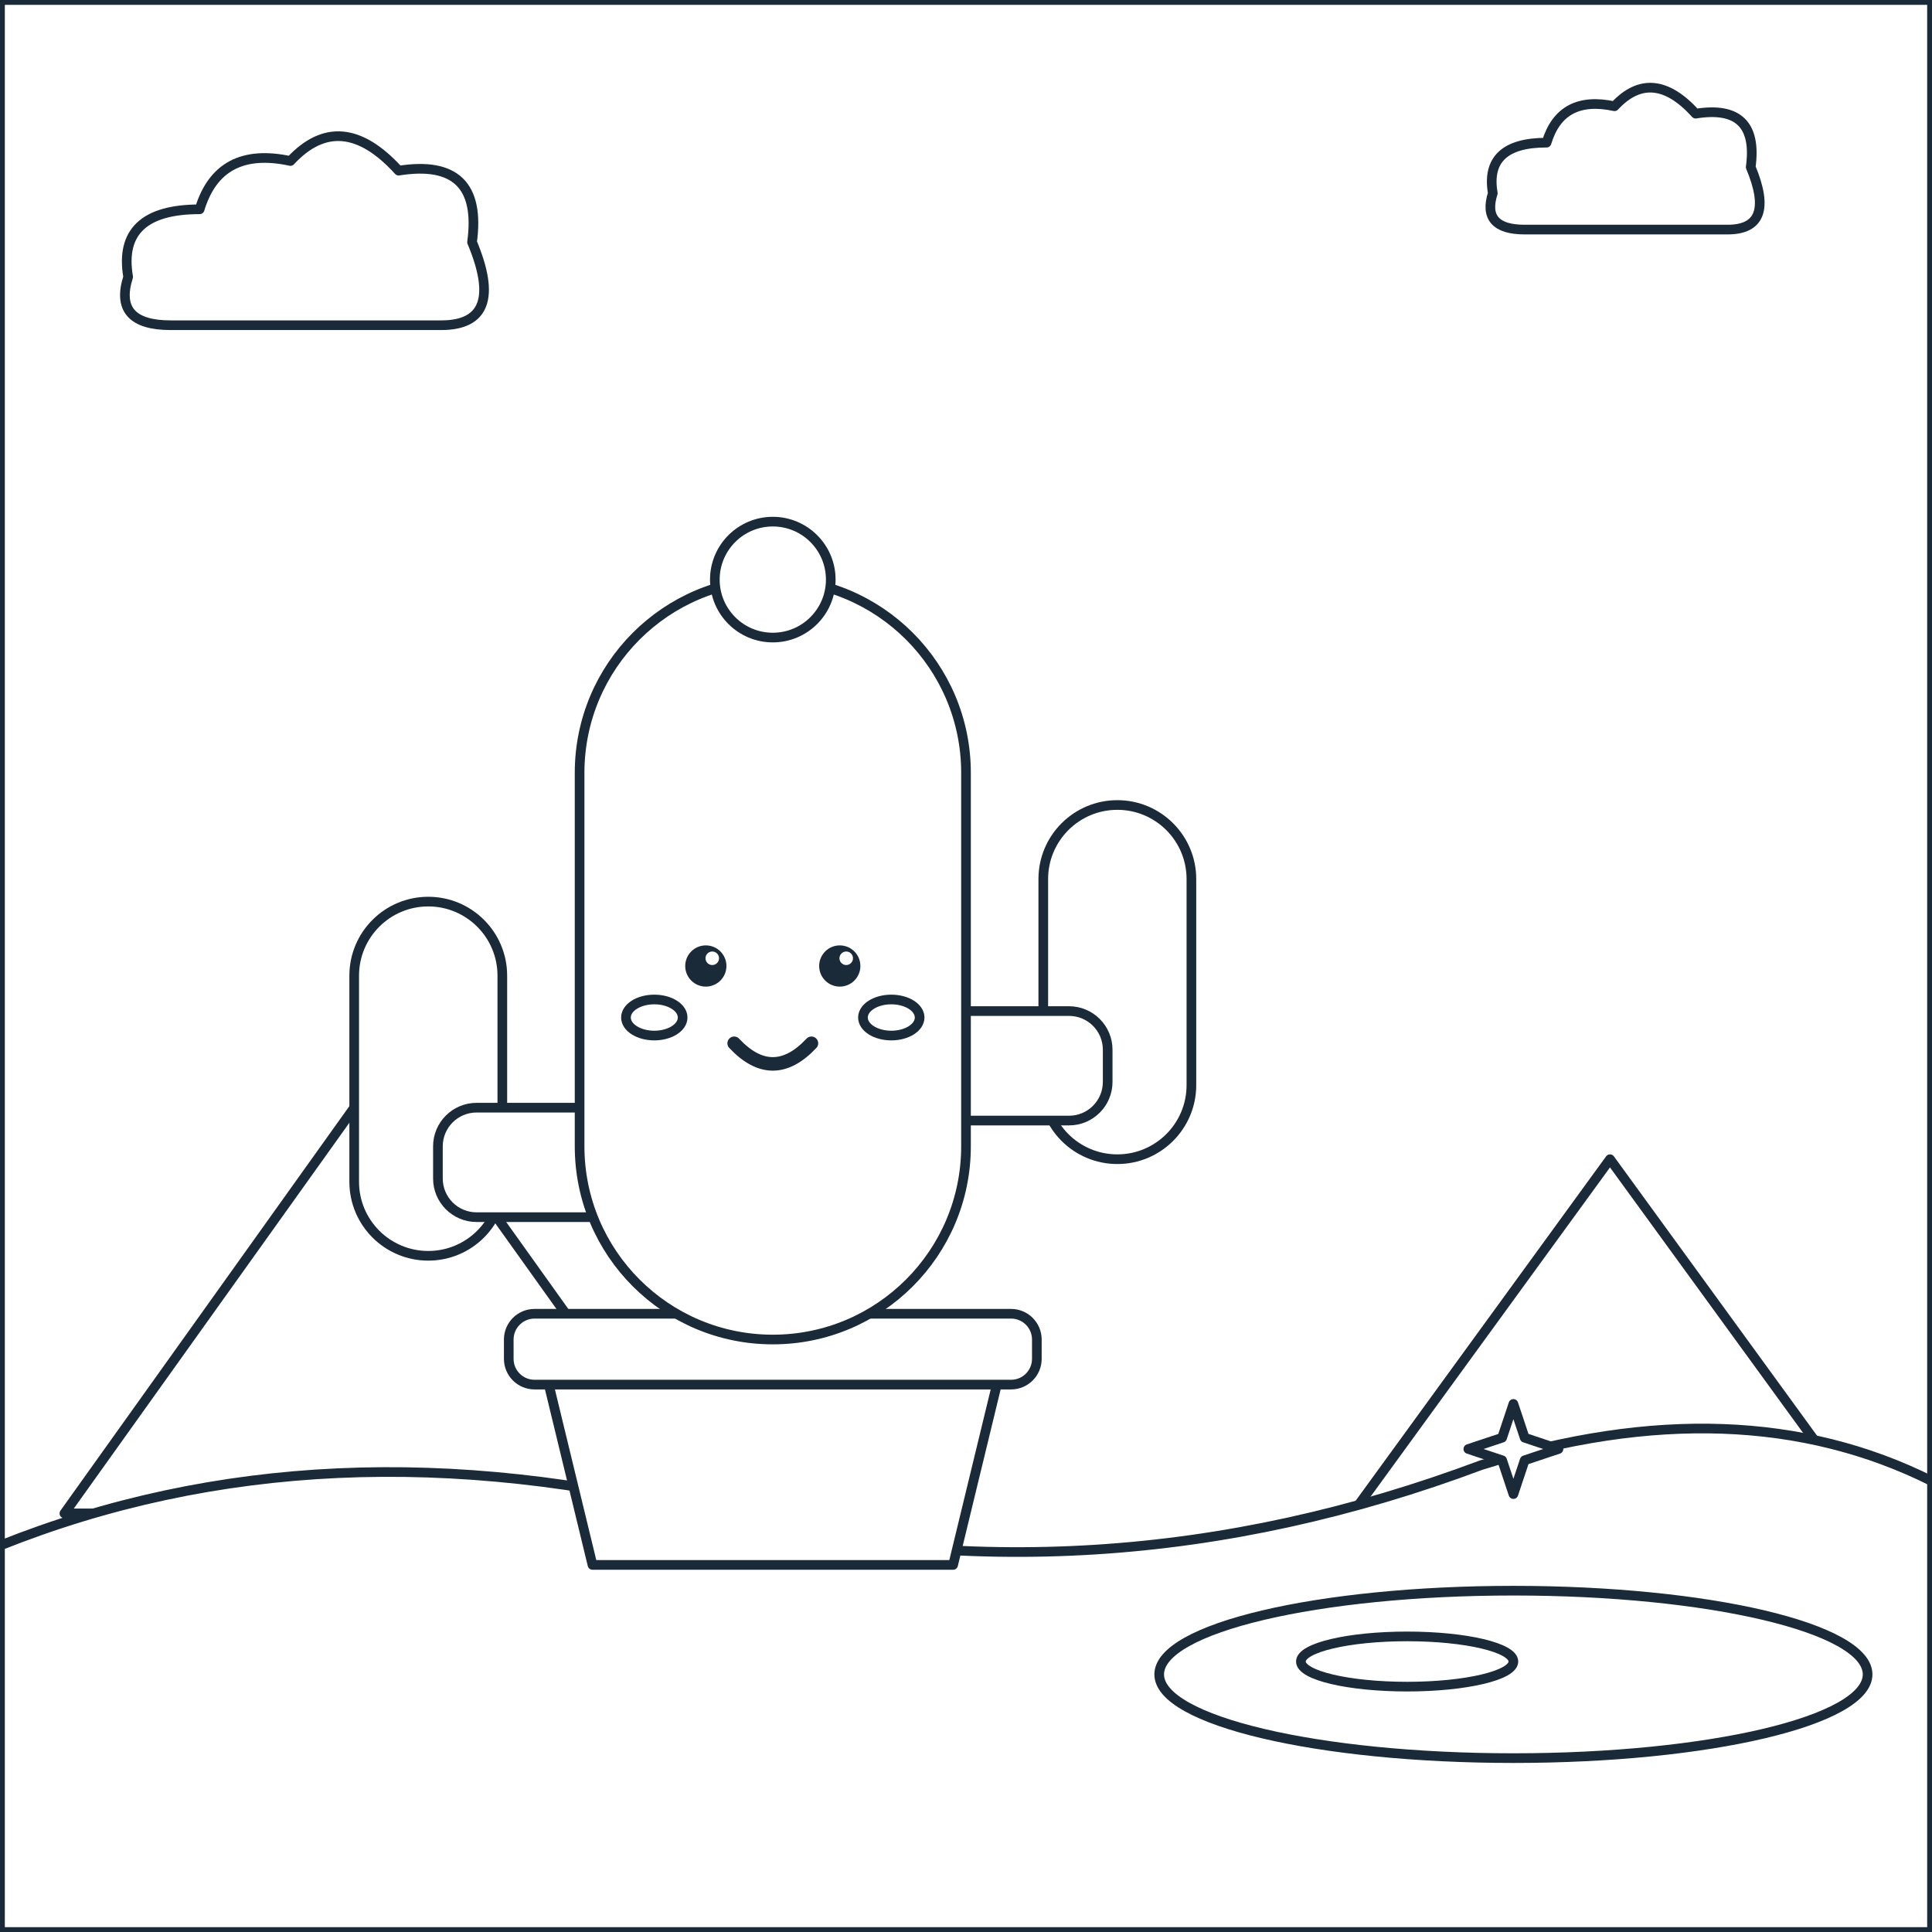
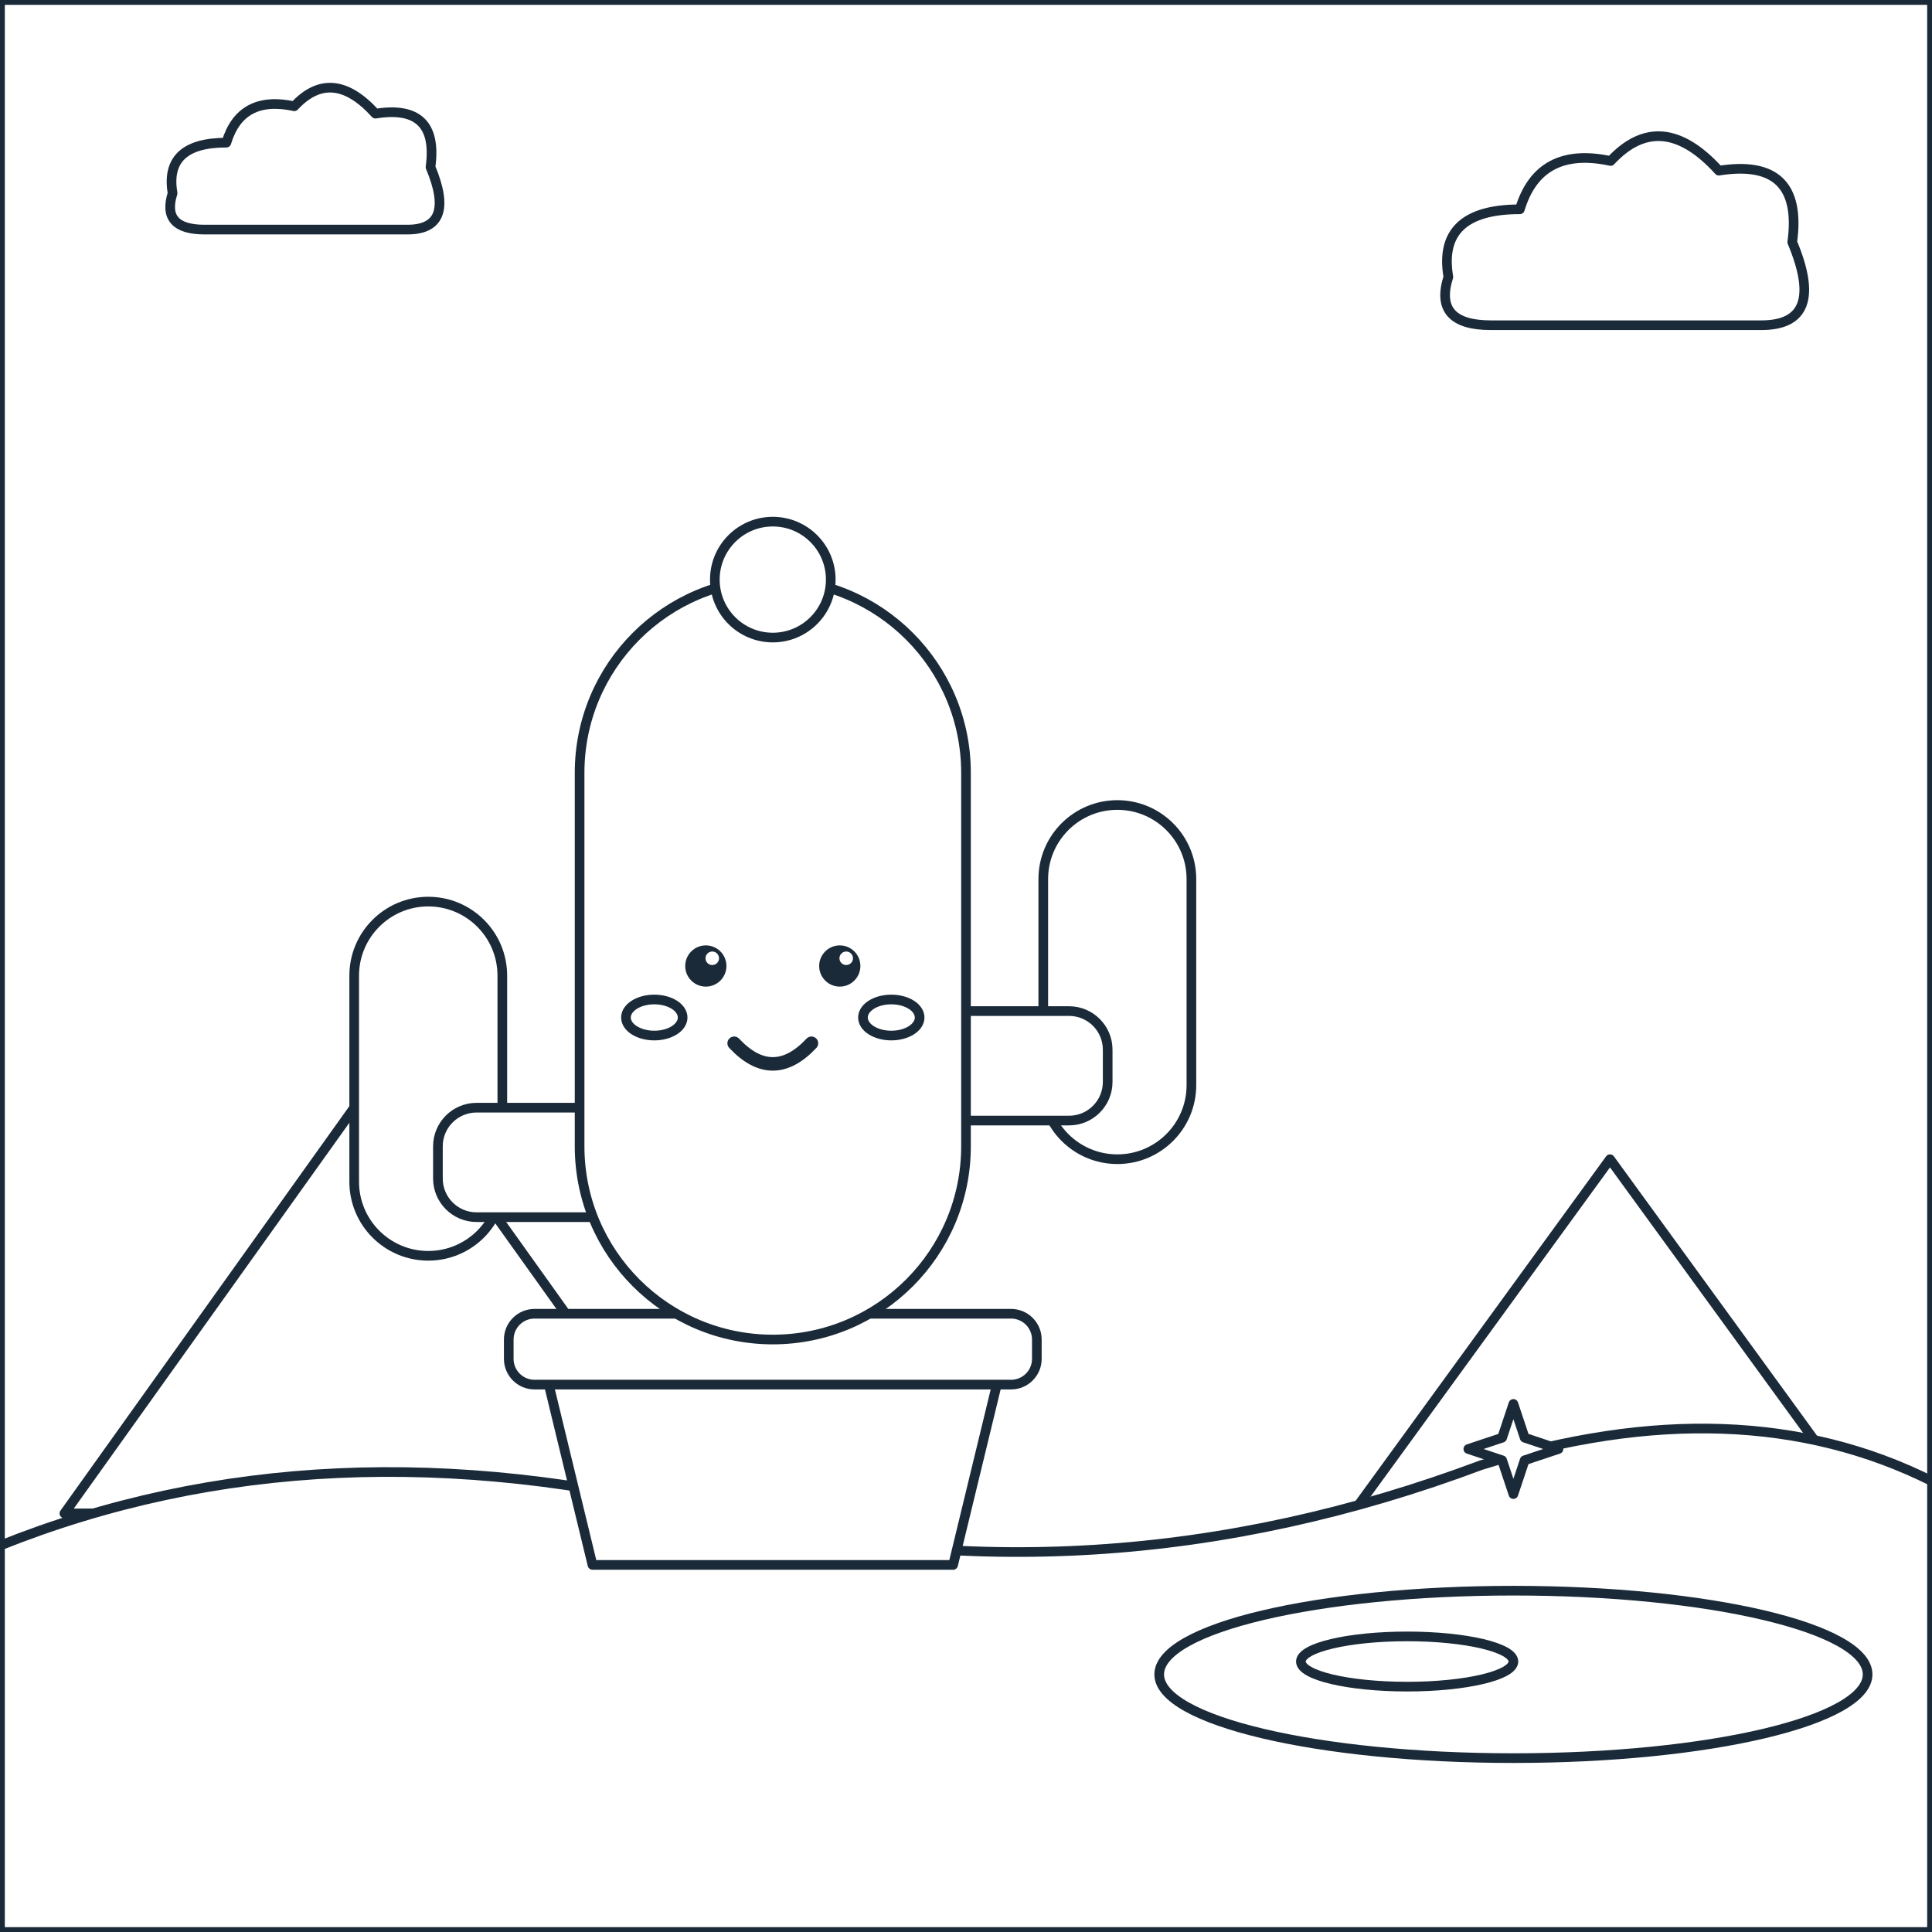
<svg xmlns="http://www.w3.org/2000/svg" viewBox="0 0 600 600" data-picture="cay-xuong-rong--oc-dao-than-ky">
  <g class="scene-back">
    <rect x="0" y="0" width="600" height="600" rx="0" id="r-nen-troi" data-region="nen-troi" class="region" fill="#FFFFFF" stroke="#1B2A38" stroke-width="3" stroke-linejoin="round" />
-     <path d="M 53 101 Q 35 101 39.8 86 Q 36.2 65 62 65 Q 68 45.2 90.2 50 Q 105.8 33.2 123.8 53 Q 150.2 48.8 146.6 75.2 Q 157.4 101 137 101 Z" id="r-may-1" data-region="may-1" class="region" fill="#FFFFFF" stroke="#1B2A38" stroke-width="3" stroke-linejoin="round" />
-     <path d="M 473.5 71.3 Q 460 71.3 463.6 60 Q 460.9 44.3 480.3 44.3 Q 484.8 29.4 501.4 33 Q 513.1 20.4 526.6 35.3 Q 546.4 32.1 543.7 51.9 Q 551.8 71.3 536.5 71.3 Z" id="r-may-2" data-region="may-2" class="region" fill="#FFFFFF" stroke="#1B2A38" stroke-width="3" stroke-linejoin="round" />
+     <path d="M 463 101 Q 445 101 449.8 86 Q 446.2 65 472 65 Q 478 45.2 500.2 50 Q 515.8 33.2 533.8 53 Q 560.2 48.8 556.6 75.2 Q 567.4 101 547 101 Z" id="r-may-1" data-region="may-1" class="region" fill="#FFFFFF" stroke="#1B2A38" stroke-width="3" stroke-linejoin="round" />
+     <path d="M 63.5 71.3 Q 50 71.3 53.6 60 Q 50.9 44.3 70.3 44.3 Q 74.8 29.4 91.4 33 Q 103.1 20.4 116.6 35.3 Q 136.4 32.1 133.7 51.9 Q 141.8 71.3 126.5 71.3 Z" id="r-may-2" data-region="may-2" class="region" fill="#FFFFFF" stroke="#1B2A38" stroke-width="3" stroke-linejoin="round" />
    <polygon points="20,470 120,330 220,470" id="r-kim-tu-thap-1" data-region="kim-tu-thap-1" class="region" fill="#FFFFFF" stroke="#1B2A38" stroke-width="3" stroke-linejoin="round" />
    <polygon points="420,470 500,360 580,470" id="r-kim-tu-thap-2" data-region="kim-tu-thap-2" class="region" fill="#FFFFFF" stroke="#1B2A38" stroke-width="3" stroke-linejoin="round" />
    <path d="M 0 480 Q 100 440 220 470 Q 340 500 460 455 Q 540 430 600 460 L 600 600 L 0 600 Z" id="r-nen-dat" data-region="nen-dat" class="region" fill="#FFFFFF" stroke="#1B2A38" stroke-width="3" stroke-linejoin="round" />
  </g>
  <g id="subject" class="subject anim-sway" transform="translate(-60 0) translate(300 480) scale(1) rotate(0) translate(-300 -480)">
    <polygon points="228,420 372,420 356,486 244,486" id="r-chau-xuong-rong" data-region="chau-xuong-rong" class="region" fill="#FFFFFF" stroke="#1B2A38" stroke-width="3" stroke-linejoin="round" />
    <rect x="218" y="408" width="164" height="22" rx="8" id="r-mieng-chau-xuong-rong" data-region="mieng-chau-xuong-rong" class="region" fill="#FFFFFF" stroke="#1B2A38" stroke-width="3" stroke-linejoin="round" />
    <rect x="170" y="280" width="46" height="110" rx="23" id="r-canh-trai" data-region="canh-trai" class="region" fill="#FFFFFF" stroke="#1B2A38" stroke-width="3" stroke-linejoin="round" />
    <rect x="196" y="344" width="60" height="34" rx="12" id="r-noi-canh-trai" data-region="noi-canh-trai" class="region" fill="#FFFFFF" stroke="#1B2A38" stroke-width="3" stroke-linejoin="round" />
    <rect x="384" y="250" width="46" height="110" rx="23" id="r-canh-phai" data-region="canh-phai" class="region" fill="#FFFFFF" stroke="#1B2A38" stroke-width="3" stroke-linejoin="round" />
    <rect x="344" y="314" width="60" height="34" rx="12" id="r-noi-canh-phai" data-region="noi-canh-phai" class="region" fill="#FFFFFF" stroke="#1B2A38" stroke-width="3" stroke-linejoin="round" />
    <rect x="240" y="180" width="120" height="236" rx="60" id="r-than-xuong-rong" data-region="than-xuong-rong" class="region" fill="#FFFFFF" stroke="#1B2A38" stroke-width="3" stroke-linejoin="round" />
    <ellipse cx="300" cy="180" rx="18" ry="18" id="r-hoa-xuong-rong" data-region="hoa-xuong-rong" class="region" fill="#FFFFFF" stroke="#1B2A38" stroke-width="3" stroke-linejoin="round" />
    <g class="deco" pointer-events="none">
      <circle cx="279.2" cy="300" r="6.4" fill="#1B2A38" />
    </g>
    <g class="deco" pointer-events="none">
      <circle cx="320.8" cy="300" r="6.4" fill="#1B2A38" />
    </g>
    <g class="deco" pointer-events="none">
      <circle cx="281.2" cy="297.6" r="2.1" fill="#FFFFFF" />
    </g>
    <g class="deco" pointer-events="none">
      <circle cx="322.8" cy="297.6" r="2.1" fill="#FFFFFF" />
    </g>
    <ellipse cx="263.2" cy="316" rx="8.8" ry="5.6" id="r-ma-trai" data-region="ma-trai" class="region" fill="#FFFFFF" stroke="#1B2A38" stroke-width="3" stroke-linejoin="round" />
    <ellipse cx="336.8" cy="316" rx="8.8" ry="5.6" id="r-ma-phai" data-region="ma-phai" class="region" fill="#FFFFFF" stroke="#1B2A38" stroke-width="3" stroke-linejoin="round" />
    <g class="deco" pointer-events="none">
      <path d="M 288 324 Q 300 336.8 312 324" fill="none" stroke="#1B2A38" stroke-width="4.2" stroke-linecap="round" stroke-linejoin="round" />
    </g>
  </g>
  <g class="scene-front">
    <ellipse cx="470" cy="520" rx="110" ry="26" id="r-oc-dao" data-region="oc-dao" class="region" fill="#FFFFFF" stroke="#1B2A38" stroke-width="3" stroke-linejoin="round" />
    <ellipse cx="437" cy="516" rx="33" ry="7.8" id="r-oc-dao-song" data-region="oc-dao-song" class="region" fill="#FFFFFF" stroke="#1B2A38" stroke-width="3" stroke-linejoin="round" />
    <polygon points="470,436 473.5,446.5 484,450 473.5,453.5 470,464 466.5,453.5 456,450 466.5,446.5" id="r-lap-lanh-1" data-region="lap-lanh-1" class="region" fill="#FFFFFF" stroke="#1B2A38" stroke-width="3" stroke-linejoin="round" />
  </g>
</svg>
